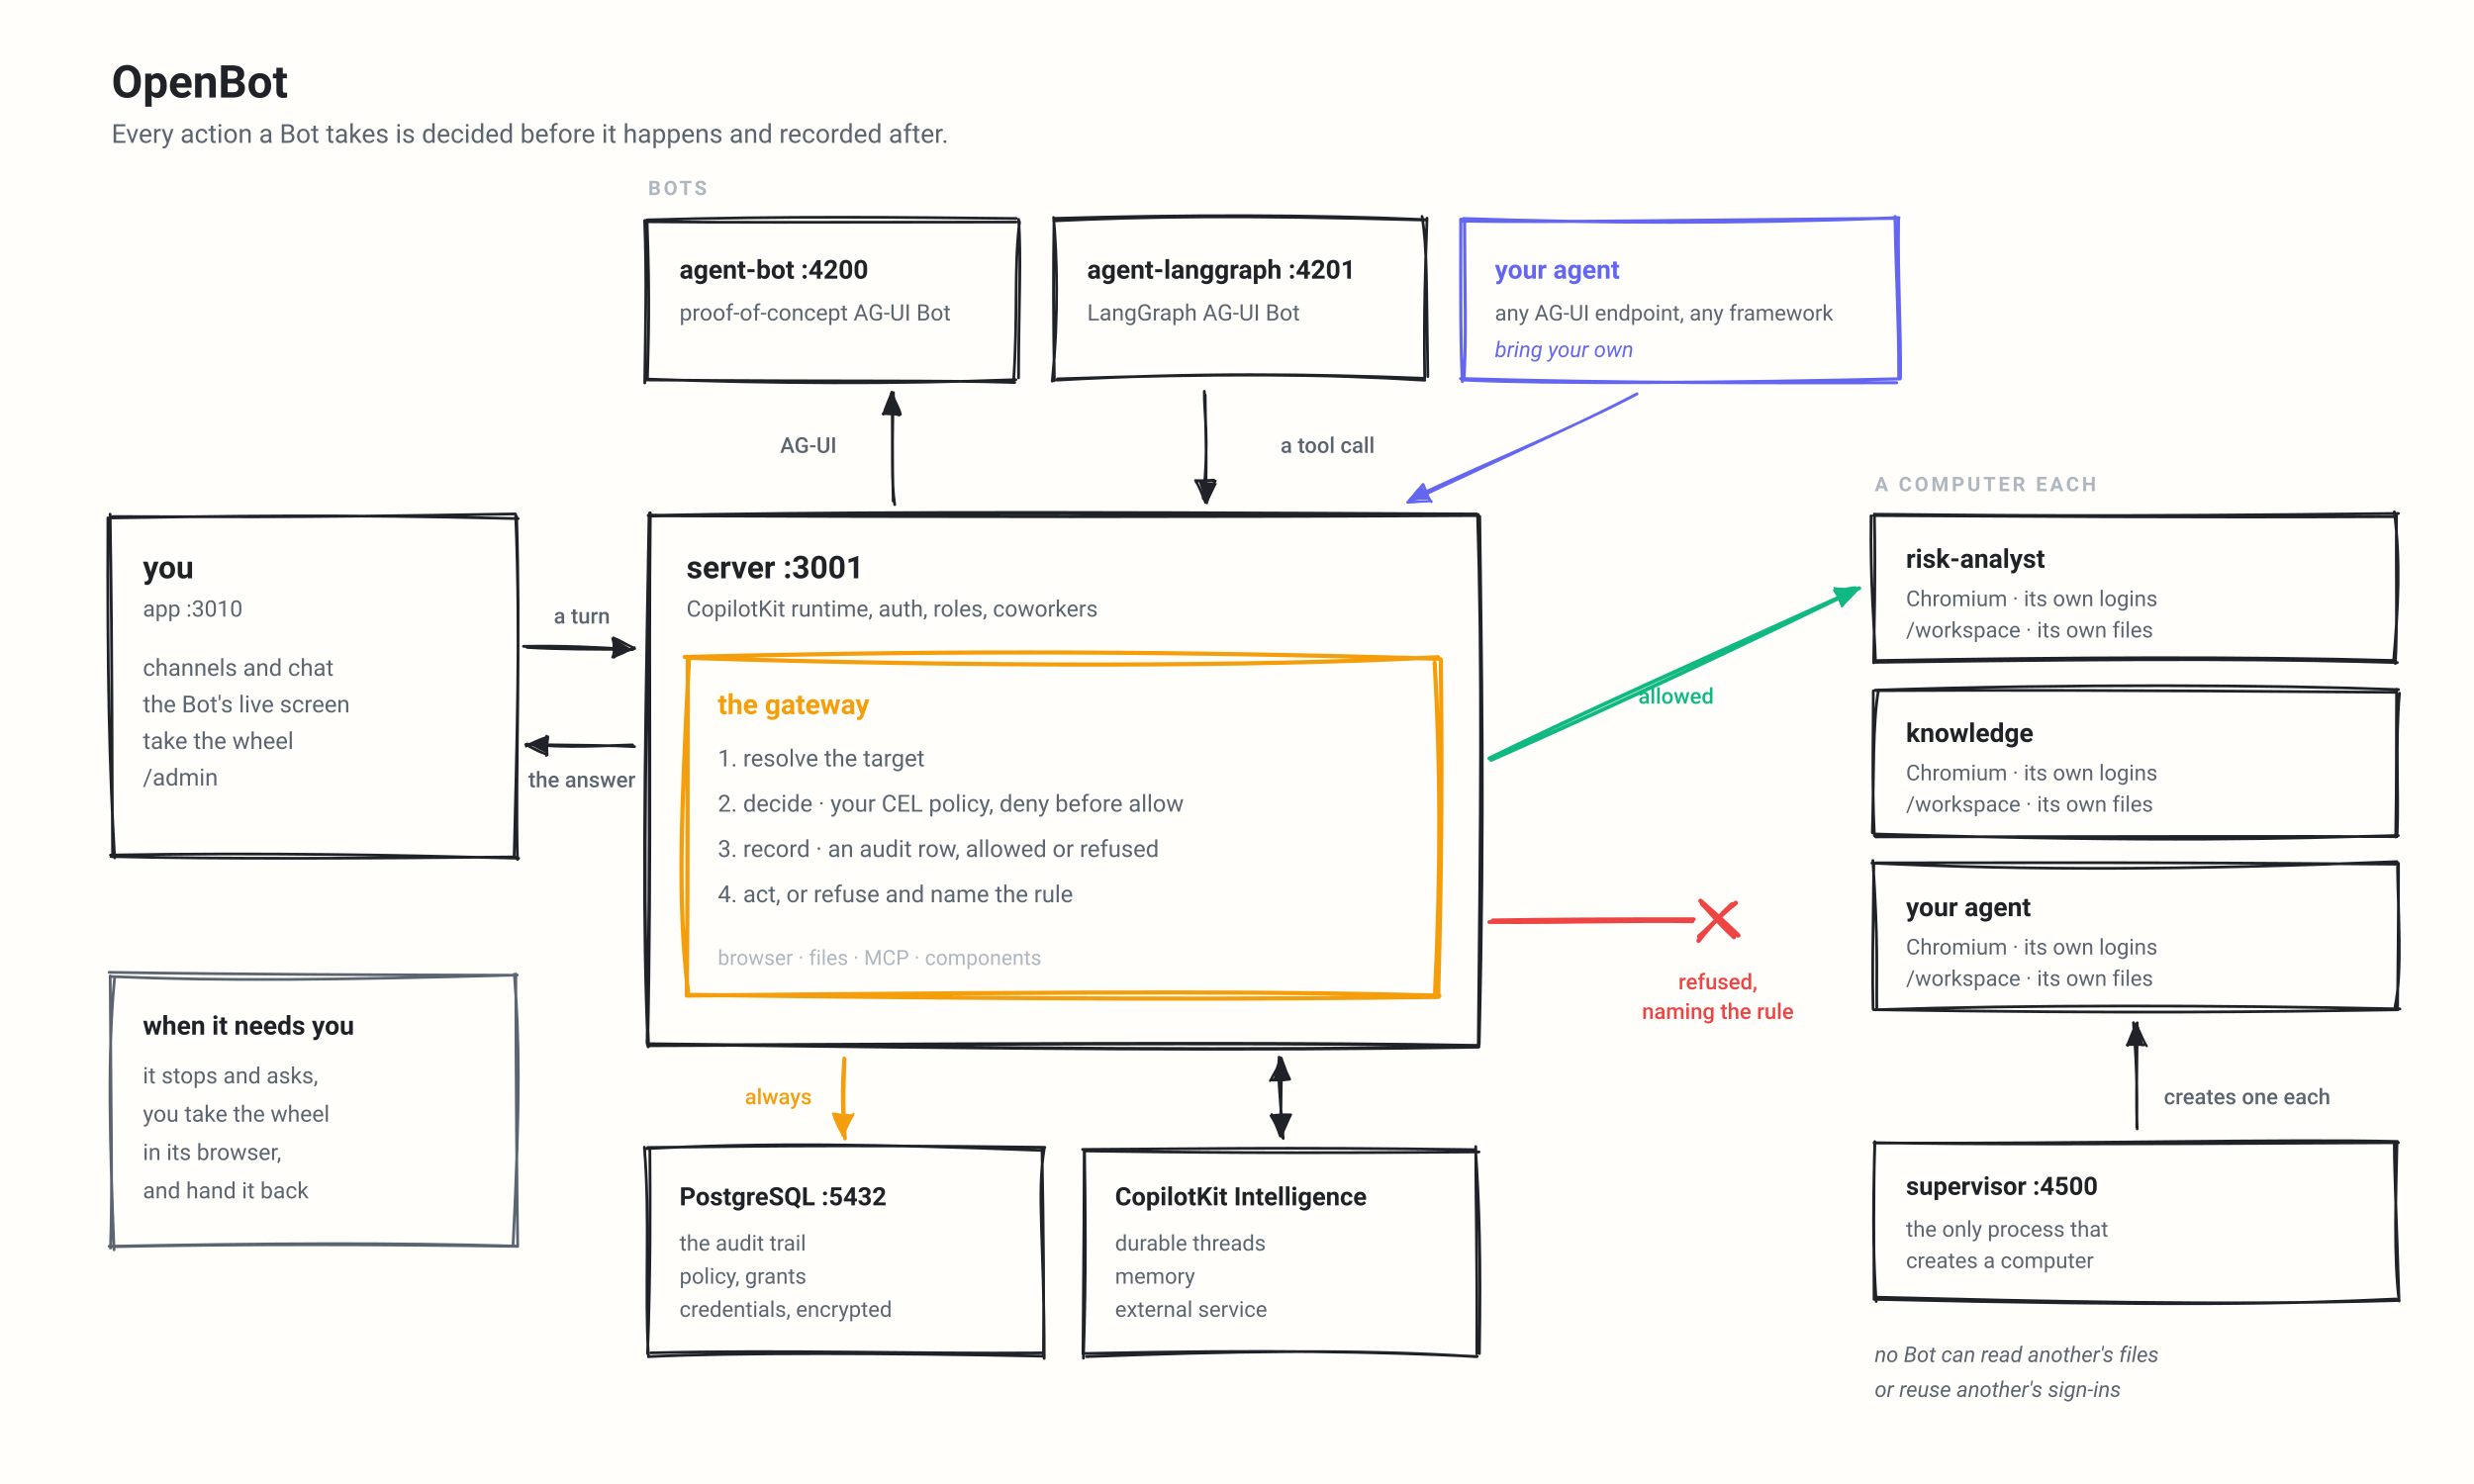
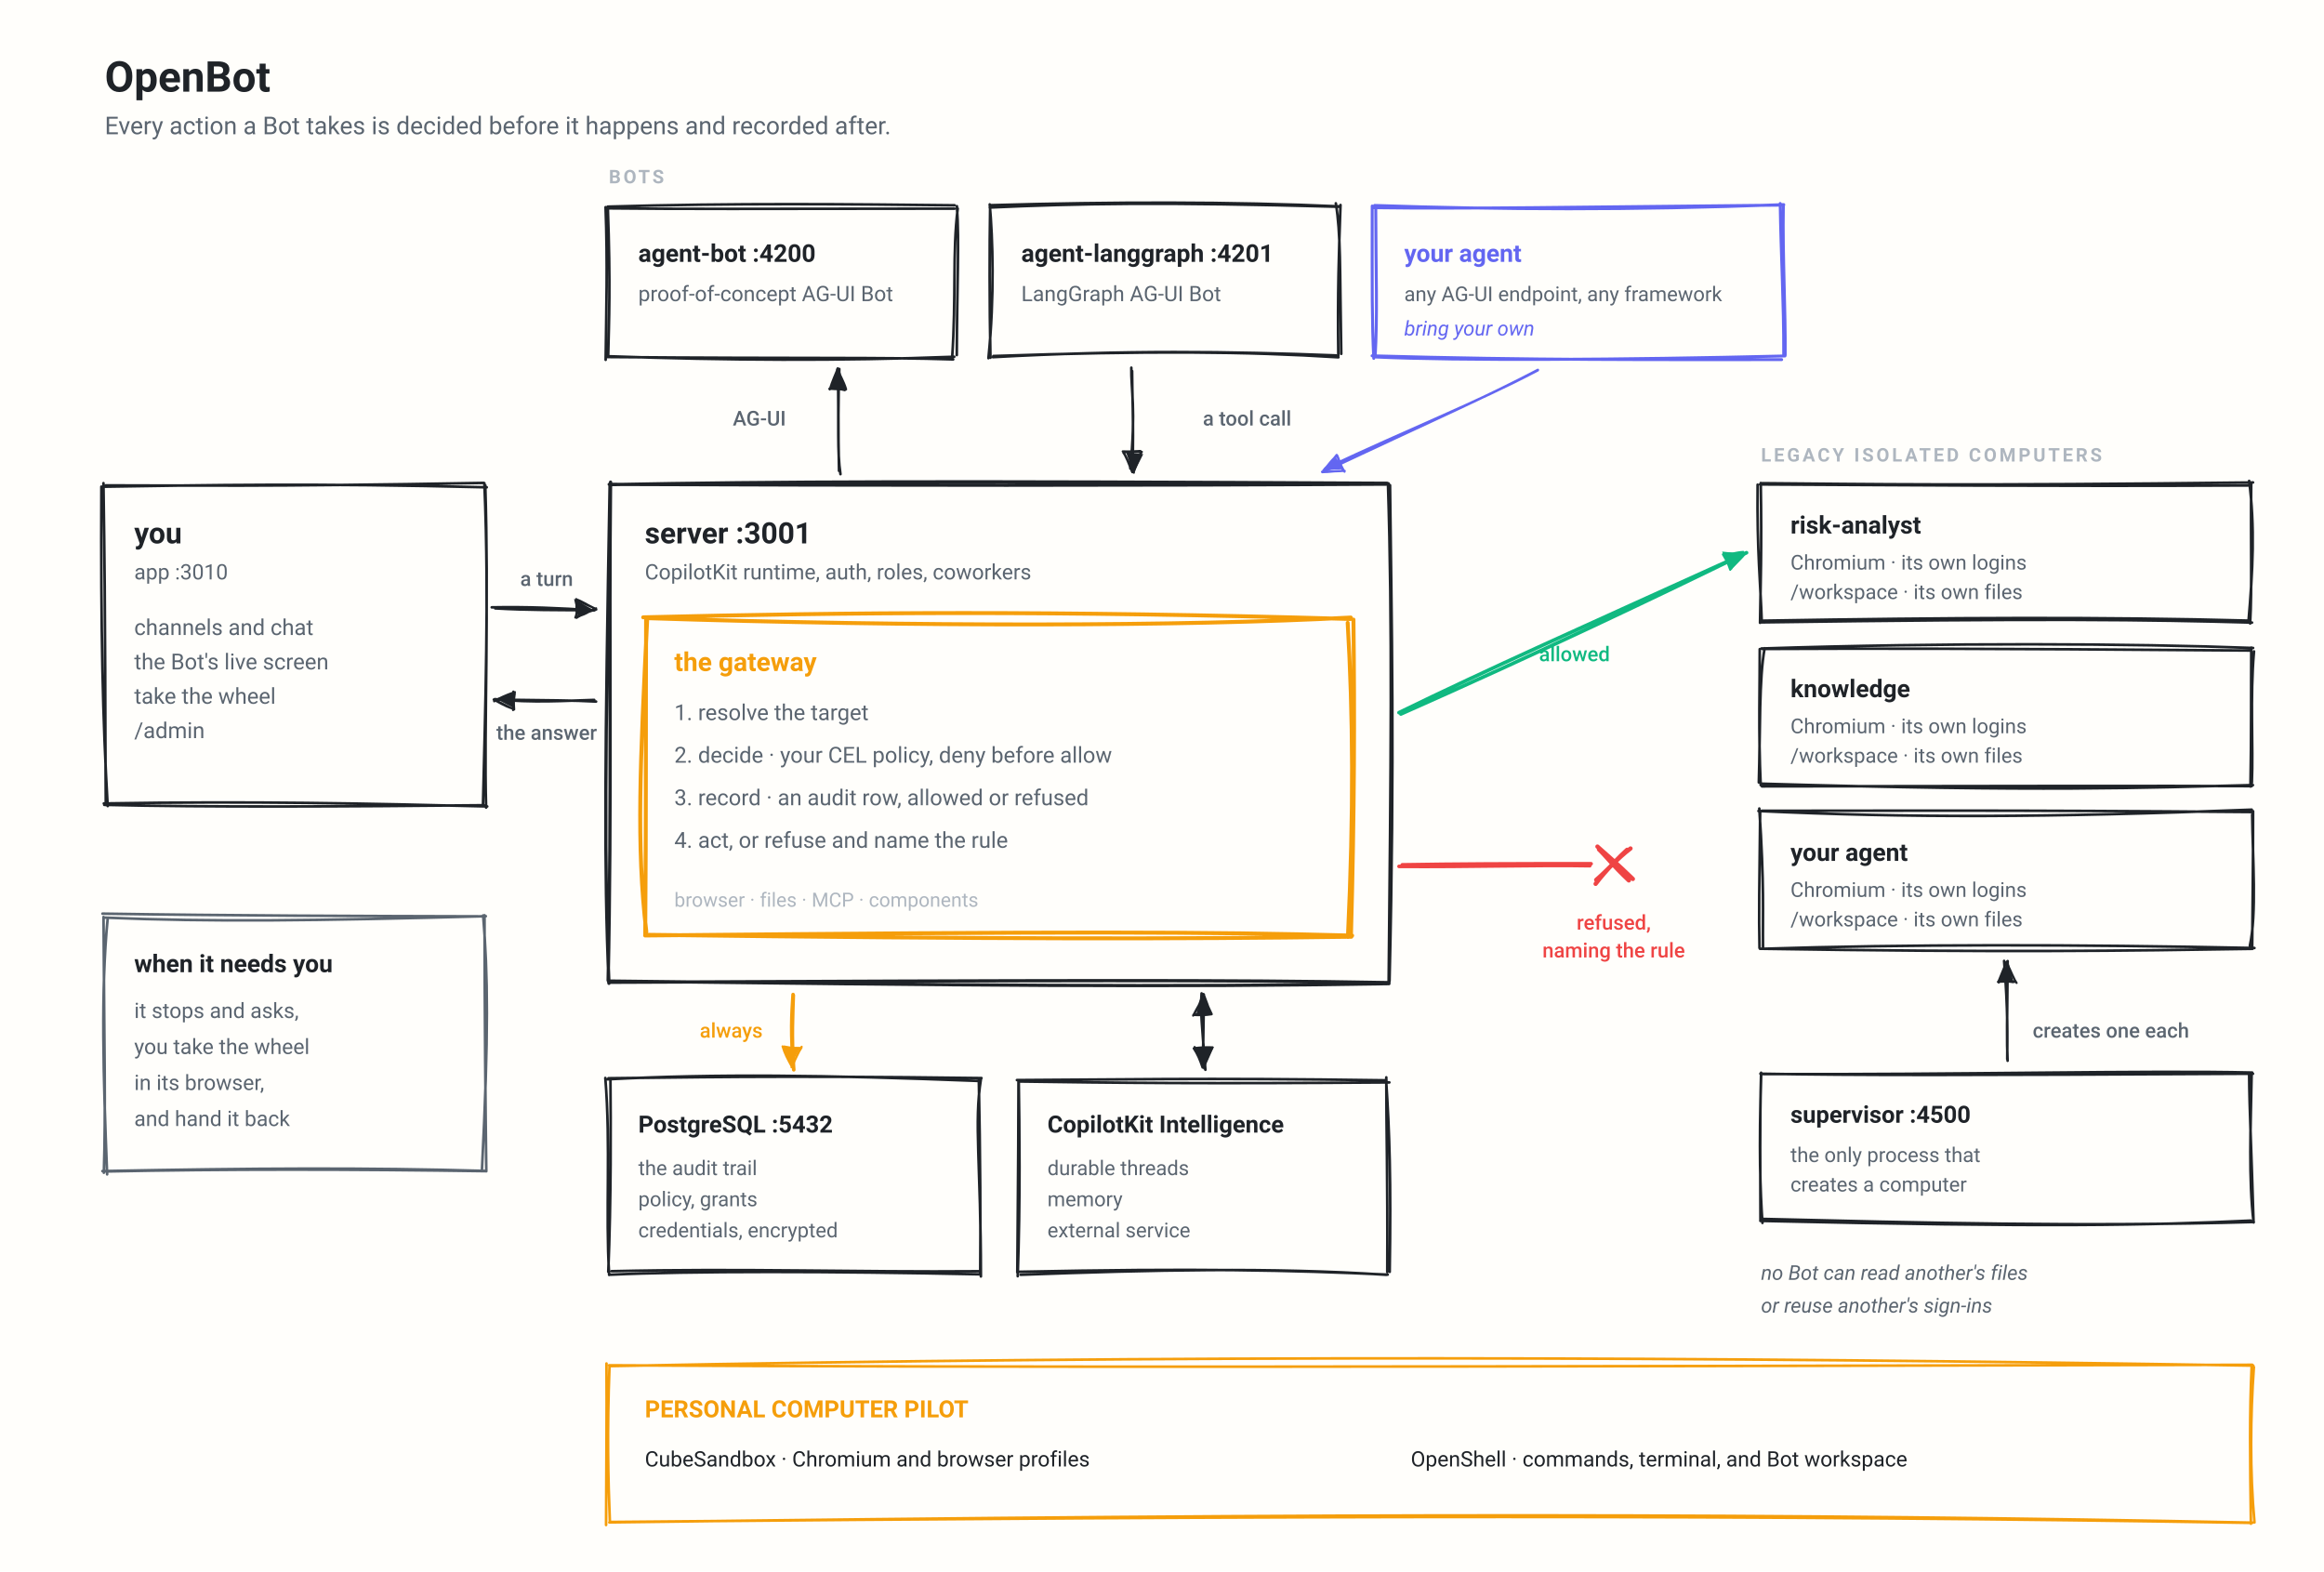
- <svg xmlns="http://www.w3.org/2000/svg" viewBox="0 0 1420 852" width="1420" height="852" role="img">
-   <rect width="1420" height="852" fill="#fffefb" />
+ <svg xmlns="http://www.w3.org/2000/svg" viewBox="0 0 1420 960" width="1420" height="960" role="img">
+   <rect width="1420" height="960" fill="#fffefb" />
  <text x="64" y="56" font-family="ui-sans-serif, -apple-system, &quot;Segoe UI&quot;, Roboto, &quot;Helvetica Neue&quot;, Arial, sans-serif" font-size="26" font-weight="700" fill="#1f2328" text-anchor="start">OpenBot</text>
  <text x="64" y="82" font-family="ui-sans-serif, -apple-system, &quot;Segoe UI&quot;, Roboto, &quot;Helvetica Neue&quot;, Arial, sans-serif" font-size="15" font-weight="400" fill="#5b6570" text-anchor="start">Every action a Bot takes is decided before it happens and recorded after.</text>
  <text x="372" y="112" font-family="ui-sans-serif, -apple-system, &quot;Segoe UI&quot;, Roboto, &quot;Helvetica Neue&quot;, Arial, sans-serif" font-size="11.5" font-weight="700" fill="#aeb6bf" text-anchor="start" letter-spacing="1.6">BOTS</text>
  <path d="M372.459 127.308 C414.776 127.759, 457.833 127.659, 583.253 127.486 M371.314 126.253 C447.726 123.952, 521.852 124.774, 583.301 125.438 M585.18 127.408 C581.847 154.688, 584.381 180.293, 581.723 219.523 M584.696 125.99 C586.201 148.555, 584.777 172.618, 584.612 216.954 M582.408 219.6 C539.665 218.165, 492.998 219.168, 370.501 218.146 M583.078 217.972 C513.37 220.622, 442.975 220.187, 372.597 217.689 M370.055 219.859 C370.41 190.429, 371.297 160.605, 370.005 126.592 M371.604 217.781 C372.11 196.383, 373.111 173.91, 371.39 126.774" fill="none" stroke="#1f2328" stroke-width="1.6" stroke-linecap="round" stroke-linejoin="round" />
  <text x="390" y="160" font-family="ui-sans-serif, -apple-system, &quot;Segoe UI&quot;, Roboto, &quot;Helvetica Neue&quot;, Arial, sans-serif" font-size="15" font-weight="650" fill="#1f2328" text-anchor="start">agent-bot :4200</text>
  <text x="390" y="184" font-family="ui-sans-serif, -apple-system, &quot;Segoe UI&quot;, Roboto, &quot;Helvetica Neue&quot;, Arial, sans-serif" font-size="13" font-weight="400" fill="#5b6570" text-anchor="start">proof-of-concept AG-UI Bot</text>
  <path d="M604.775 126.801 C658.569 124.359, 709.445 123.363, 818.891 126.358 M605.577 125.367 C679.366 123.25, 752.602 123.122, 818.68 126.114 M816.214 124.226 C819.302 143.22, 818.592 161.637, 819.527 216.19 M819.073 125.246 C818.107 152.739, 817.177 180.29, 817.73 217.344 M816.418 217.164 C751.831 214.654, 687.014 213.821, 606.693 218.223 M817.783 218.312 C761.132 214.755, 702.33 214.284, 606.957 217.525 M603.944 218.849 C607.774 180.817, 606.609 145.481, 604.742 124.888 M605.182 218.568 C604.532 185.138, 604.558 150.418, 604.979 127.026" fill="none" stroke="#1f2328" stroke-width="1.6" stroke-linecap="round" stroke-linejoin="round" />
  <text x="624" y="160" font-family="ui-sans-serif, -apple-system, &quot;Segoe UI&quot;, Roboto, &quot;Helvetica Neue&quot;, Arial, sans-serif" font-size="15" font-weight="650" fill="#1f2328" text-anchor="start">agent-langgraph :4201</text>
  <text x="624" y="184" font-family="ui-sans-serif, -apple-system, &quot;Segoe UI&quot;, Roboto, &quot;Helvetica Neue&quot;, Arial, sans-serif" font-size="13" font-weight="400" fill="#5b6570" text-anchor="start">LangGraph AG-UI Bot</text>
  <path d="M839.906 125.519 C917.269 128.1, 995.613 128.589, 1089.89 125.008 M839.221 126.903 C898.423 127.697, 957.675 126.537, 1089.867 125.323 M1087.726 124.33 C1088.194 156.991, 1089.996 184.306, 1089.874 216.835 M1089.658 125.969 C1089.12 156.892, 1091.049 189.556, 1090.784 217.05 M1088.611 219.723 C1012.727 219.721, 934.839 220.149, 838.354 217.387 M1090.652 217.49 C991.343 219.886, 890.466 220.45, 840.771 218.144 M839.382 218.97 C838.286 197.424, 838.387 177.494, 838.441 125.879 M840.237 218.084 C841.74 192.565, 840.685 167.963, 840.605 125.642" fill="none" stroke="#6366f1" stroke-width="1.8" stroke-linecap="round" stroke-linejoin="round" />
  <text x="858" y="160" font-family="ui-sans-serif, -apple-system, &quot;Segoe UI&quot;, Roboto, &quot;Helvetica Neue&quot;, Arial, sans-serif" font-size="15" font-weight="650" fill="#6366f1" text-anchor="start">your agent</text>
  <text x="858" y="184" font-family="ui-sans-serif, -apple-system, &quot;Segoe UI&quot;, Roboto, &quot;Helvetica Neue&quot;, Arial, sans-serif" font-size="12.5" font-weight="400" fill="#5b6570" text-anchor="start">any AG-UI endpoint, any framework</text>
  <text x="858" y="205" font-family="ui-sans-serif, -apple-system, &quot;Segoe UI&quot;, Roboto, &quot;Helvetica Neue&quot;, Arial, sans-serif" font-size="12.5" font-weight="400" fill="#6366f1" text-anchor="start" font-style="italic">bring your own</text>
  <path d="M63.298 297.379 C127.123 296.37, 191.551 295.131, 297.404 297.747 M64.666 296.566 C112.324 296.547, 160.372 297.472, 295.569 295.049 M295.945 295.212 C299.226 371.004, 295.585 443.025, 297.015 493.427 M296.53 296.524 C298.567 364.901, 296.521 432.804, 295.105 491.936 M297.697 492.735 C224.971 490.885, 153.533 489.401, 63.433 490.908 M295.602 491.99 C211.51 492.823, 126.369 493.289, 63.698 491.771 M65.799 492.517 C62.784 439.721, 61.525 387.807, 61.942 297.343 M64.639 491.875 C64.125 439.873, 64.666 388.663, 63.212 295.214" fill="none" stroke="#1f2328" stroke-width="1.6" stroke-linecap="round" stroke-linejoin="round" />
  <text x="82" y="332" font-family="ui-sans-serif, -apple-system, &quot;Segoe UI&quot;, Roboto, &quot;Helvetica Neue&quot;, Arial, sans-serif" font-size="18" font-weight="700" fill="#1f2328" text-anchor="start">you</text>
  <text x="82" y="354" font-family="ui-sans-serif, -apple-system, &quot;Segoe UI&quot;, Roboto, &quot;Helvetica Neue&quot;, Arial, sans-serif" font-size="13" font-weight="400" fill="#5b6570" text-anchor="start">app :3010</text>
  <text x="82" y="388" font-family="ui-sans-serif, -apple-system, &quot;Segoe UI&quot;, Roboto, &quot;Helvetica Neue&quot;, Arial, sans-serif" font-size="13.5" font-weight="400" fill="#5b6570" text-anchor="start">channels and chat</text>
  <text x="82" y="409" font-family="ui-sans-serif, -apple-system, &quot;Segoe UI&quot;, Roboto, &quot;Helvetica Neue&quot;, Arial, sans-serif" font-size="13.5" font-weight="400" fill="#5b6570" text-anchor="start">the Bot's live screen</text>
  <text x="82" y="430" font-family="ui-sans-serif, -apple-system, &quot;Segoe UI&quot;, Roboto, &quot;Helvetica Neue&quot;, Arial, sans-serif" font-size="13.5" font-weight="400" fill="#5b6570" text-anchor="start">take the wheel</text>
  <text x="82" y="451" font-family="ui-sans-serif, -apple-system, &quot;Segoe UI&quot;, Roboto, &quot;Helvetica Neue&quot;, Arial, sans-serif" font-size="13.5" font-weight="400" fill="#5b6570" text-anchor="start">/admin</text>
  <path d="M62.618 558.233 C140.549 559.474, 219.315 559.708, 294.366 559.89 M64.03 560.67 C128.766 563.401, 192.675 562.61, 296.849 559.797 M295.214 559.326 C298.099 595.183, 298.646 631.395, 294.505 714.323 M296.054 559.219 C296.111 618.911, 296.668 680.904, 297.139 715.631 M297.08 715.436 C224.63 713.31, 152.946 713.751, 62.575 715.523 M296.772 715.583 C216.573 714.389, 136.859 714.234, 64.773 715.767 M65.457 717.532 C63.099 657.93, 61.582 604.659, 65.744 561.775 M63.45 716.542 C64.656 678.279, 63.682 641.271, 63.249 560.292" fill="none" stroke="#5b6570" stroke-width="1.6" stroke-linecap="round" stroke-linejoin="round" />
  <text x="82" y="594" font-family="ui-sans-serif, -apple-system, &quot;Segoe UI&quot;, Roboto, &quot;Helvetica Neue&quot;, Arial, sans-serif" font-size="15" font-weight="650" fill="#1f2328" text-anchor="start">when it needs you</text>
  <text x="82" y="622" font-family="ui-sans-serif, -apple-system, &quot;Segoe UI&quot;, Roboto, &quot;Helvetica Neue&quot;, Arial, sans-serif" font-size="13" font-weight="400" fill="#5b6570" text-anchor="start">it stops and asks,</text>
  <text x="82" y="644" font-family="ui-sans-serif, -apple-system, &quot;Segoe UI&quot;, Roboto, &quot;Helvetica Neue&quot;, Arial, sans-serif" font-size="13" font-weight="400" fill="#5b6570" text-anchor="start">you take the wheel</text>
  <text x="82" y="666" font-family="ui-sans-serif, -apple-system, &quot;Segoe UI&quot;, Roboto, &quot;Helvetica Neue&quot;, Arial, sans-serif" font-size="13" font-weight="400" fill="#5b6570" text-anchor="start">in its browser,</text>
  <text x="82" y="688" font-family="ui-sans-serif, -apple-system, &quot;Segoe UI&quot;, Roboto, &quot;Helvetica Neue&quot;, Arial, sans-serif" font-size="13" font-weight="400" fill="#5b6570" text-anchor="start">and hand it back</text>
  <path d="M372.666 296.114 C472.135 294.19, 573.463 293.818, 847.536 295.282 M372.242 295.947 C534.935 296.615, 698.176 296.701, 848.25 295.81 M849.137 296.56 C850.056 378.356, 852.059 463.115, 848.826 599.328 M848.261 295.527 C851.032 381.47, 849.981 467.878, 848.684 600.34 M848.664 601.006 C715.902 603.305, 584.808 602.01, 372.817 599.429 M848.373 600.375 C749.185 598.589, 650.133 598.995, 371.913 600.183 M371.57 599.054 C373.88 492.79, 372.028 388.131, 373.064 294.576 M372.084 600.81 C369.066 529.712, 369.759 460.592, 372.727 295.705" fill="none" stroke="#1f2328" stroke-width="2" stroke-linecap="round" stroke-linejoin="round" />
  <text x="394" y="332" font-family="ui-sans-serif, -apple-system, &quot;Segoe UI&quot;, Roboto, &quot;Helvetica Neue&quot;, Arial, sans-serif" font-size="18" font-weight="700" fill="#1f2328" text-anchor="start">server :3001</text>
  <text x="394" y="354" font-family="ui-sans-serif, -apple-system, &quot;Segoe UI&quot;, Roboto, &quot;Helvetica Neue&quot;, Arial, sans-serif" font-size="13" font-weight="400" fill="#5b6570" text-anchor="start">CopilotKit runtime, auth, roles, coworkers</text>
  <path d="M392.995 377.179 C519.336 374.094, 643.5 372.982, 825.313 378.201 M394.647 377.676 C558.901 383.001, 724.277 382.766, 825.351 377.308 M823.457 380.547 C826.71 436.629, 827.253 494.809, 823.598 572.51 M826.984 378.566 C827.643 436.463, 827.588 494.995, 825.464 571.348 M825.71 572.346 C719.046 573.788, 612.091 573.859, 395.198 571.165 M826.188 571.632 C739.258 569.259, 651.788 569.13, 394.171 571.58 M394.911 569.247 C388.689 516.669, 391.217 465.314, 395.407 379.242 M394.24 571.586 C394.847 500.406, 394.544 428.899, 394.773 378.821" fill="none" stroke="#f59e0b" stroke-width="2.4" stroke-linecap="round" stroke-linejoin="round" />
  <text x="412" y="410" font-family="ui-sans-serif, -apple-system, &quot;Segoe UI&quot;, Roboto, &quot;Helvetica Neue&quot;, Arial, sans-serif" font-size="16" font-weight="700" fill="#f59e0b" text-anchor="start">the gateway</text>
  <text x="412" y="440" font-family="ui-sans-serif, -apple-system, &quot;Segoe UI&quot;, Roboto, &quot;Helvetica Neue&quot;, Arial, sans-serif" font-size="13.5" font-weight="400" fill="#5b6570" text-anchor="start">1.  resolve the target</text>
  <text x="412" y="466" font-family="ui-sans-serif, -apple-system, &quot;Segoe UI&quot;, Roboto, &quot;Helvetica Neue&quot;, Arial, sans-serif" font-size="13.5" font-weight="400" fill="#5b6570" text-anchor="start">2.  decide  ·  your CEL policy, deny before allow</text>
  <text x="412" y="492" font-family="ui-sans-serif, -apple-system, &quot;Segoe UI&quot;, Roboto, &quot;Helvetica Neue&quot;, Arial, sans-serif" font-size="13.5" font-weight="400" fill="#5b6570" text-anchor="start">3.  record  ·  an audit row, allowed or refused</text>
  <text x="412" y="518" font-family="ui-sans-serif, -apple-system, &quot;Segoe UI&quot;, Roboto, &quot;Helvetica Neue&quot;, Arial, sans-serif" font-size="13.5" font-weight="400" fill="#5b6570" text-anchor="start">4.  act, or refuse and name the rule</text>
  <text x="412" y="554" font-family="ui-sans-serif, -apple-system, &quot;Segoe UI&quot;, Roboto, &quot;Helvetica Neue&quot;, Arial, sans-serif" font-size="12" font-weight="400" fill="#aeb6bf" text-anchor="start">browser · files · MCP · components</text>
-   <text x="1076" y="282" font-family="ui-sans-serif, -apple-system, &quot;Segoe UI&quot;, Roboto, &quot;Helvetica Neue&quot;, Arial, sans-serif" font-size="11.5" font-weight="700" fill="#aeb6bf" text-anchor="start" letter-spacing="1.6">A COMPUTER EACH</text>
+   <text x="1076" y="282" font-family="ui-sans-serif, -apple-system, &quot;Segoe UI&quot;, Roboto, &quot;Helvetica Neue&quot;, Arial, sans-serif" font-size="11.5" font-weight="700" fill="#aeb6bf" text-anchor="start" letter-spacing="1.6">LEGACY ISOLATED COMPUTERS</text>
  <path d="M1076.763 295.232 C1140.317 295.761, 1202.844 296.835, 1376.637 294.774 M1075.407 295.99 C1161.641 296.389, 1246.864 297.226, 1375.172 296.616 M1374.263 293.828 C1377.874 321.874, 1376.554 348.479, 1373.84 379.854 M1375.528 295.832 C1375.132 328.574, 1376.084 359.577, 1374.867 380.933 M1374.518 379.209 C1285.534 376.82, 1190.836 377.327, 1077.075 379.237 M1376.021 380.401 C1312.647 378.627, 1248.662 377.819, 1075.793 380.269 M1076.472 379.818 C1075.826 358.205, 1073.45 336.891, 1073.924 296.15 M1075.405 380.533 C1075.717 357.427, 1076.542 335.367, 1075.857 295.111" fill="none" stroke="#1f2328" stroke-width="1.6" stroke-linecap="round" stroke-linejoin="round" />
  <text x="1094" y="326" font-family="ui-sans-serif, -apple-system, &quot;Segoe UI&quot;, Roboto, &quot;Helvetica Neue&quot;, Arial, sans-serif" font-size="15" font-weight="650" fill="#1f2328" text-anchor="start">risk-analyst</text>
  <text x="1094" y="348" font-family="ui-sans-serif, -apple-system, &quot;Segoe UI&quot;, Roboto, &quot;Helvetica Neue&quot;, Arial, sans-serif" font-size="12.5" font-weight="400" fill="#5b6570" text-anchor="start">Chromium · its own logins</text>
  <text x="1094" y="366" font-family="ui-sans-serif, -apple-system, &quot;Segoe UI&quot;, Roboto, &quot;Helvetica Neue&quot;, Arial, sans-serif" font-size="12.5" font-weight="400" fill="#5b6570" text-anchor="start">/workspace · its own files</text>
  <path d="M1076.883 396.513 C1140.348 396.245, 1202.038 396.093, 1375.539 397.481 M1076.24 396.233 C1188.403 392.577, 1302.942 393.128, 1376.68 395.909 M1377.225 398.007 C1374.754 426.075, 1376.883 456.166, 1375.92 478.307 M1375.565 395.67 C1375.371 422.038, 1375.645 449.677, 1375.057 480.57 M1376.576 479.685 C1311.647 481.285, 1247.368 483.897, 1076.375 478.825 M1375.831 480.326 C1315.246 480.087, 1253.294 480.231, 1076.57 480.468 M1074.663 478.062 C1075.614 445.956, 1074.764 414.868, 1078.223 396.063 M1075.828 479.732 C1074.315 447.446, 1075.323 415.782, 1075.223 396.621" fill="none" stroke="#1f2328" stroke-width="1.6" stroke-linecap="round" stroke-linejoin="round" />
  <text x="1094" y="426" font-family="ui-sans-serif, -apple-system, &quot;Segoe UI&quot;, Roboto, &quot;Helvetica Neue&quot;, Arial, sans-serif" font-size="15" font-weight="650" fill="#1f2328" text-anchor="start">knowledge</text>
  <text x="1094" y="448" font-family="ui-sans-serif, -apple-system, &quot;Segoe UI&quot;, Roboto, &quot;Helvetica Neue&quot;, Arial, sans-serif" font-size="12.5" font-weight="400" fill="#5b6570" text-anchor="start">Chromium · its own logins</text>
  <text x="1094" y="466" font-family="ui-sans-serif, -apple-system, &quot;Segoe UI&quot;, Roboto, &quot;Helvetica Neue&quot;, Arial, sans-serif" font-size="12.5" font-weight="400" fill="#5b6570" text-anchor="start">/workspace · its own files</text>
  <path d="M1074.44 495.524 C1164.467 499.764, 1252.122 499.594, 1375.836 494.7 M1076.513 495.394 C1151.903 495.391, 1226.585 494.864, 1376.338 496.16 M1376.11 497.68 C1376.42 524.439, 1378.941 558.637, 1374.685 577.905 M1376.666 495.651 C1376.729 528.994, 1376.234 559.998, 1376.118 579.303 M1377.503 579.234 C1268.277 576.984, 1163.984 576.9, 1076.245 579.724 M1376.292 579.737 C1300.1 580.963, 1222.024 582.025, 1075.367 579.682 M1077.231 578.596 C1076.964 558.201, 1078.149 541.462, 1074.961 494.006 M1075.078 579.21 C1074.618 559.591, 1074.973 539.596, 1075.498 495.419" fill="none" stroke="#1f2328" stroke-width="1.6" stroke-linecap="round" stroke-linejoin="round" />
  <text x="1094" y="526" font-family="ui-sans-serif, -apple-system, &quot;Segoe UI&quot;, Roboto, &quot;Helvetica Neue&quot;, Arial, sans-serif" font-size="15" font-weight="650" fill="#1f2328" text-anchor="start">your agent</text>
  <text x="1094" y="548" font-family="ui-sans-serif, -apple-system, &quot;Segoe UI&quot;, Roboto, &quot;Helvetica Neue&quot;, Arial, sans-serif" font-size="12.5" font-weight="400" fill="#5b6570" text-anchor="start">Chromium · its own logins</text>
  <text x="1094" y="566" font-family="ui-sans-serif, -apple-system, &quot;Segoe UI&quot;, Roboto, &quot;Helvetica Neue&quot;, Arial, sans-serif" font-size="12.5" font-weight="400" fill="#5b6570" text-anchor="start">/workspace · its own files</text>
  <path d="M1077.357 656.26 C1194.2 656.732, 1312.851 653.825, 1376.117 655.334 M1075.646 656.045 C1135.848 657.072, 1197.565 657.017, 1376.614 656.043 M1374.266 656.815 C1374.406 677.991, 1375.635 701.809, 1376.954 746.523 M1375.783 657.009 C1375.211 687.704, 1373.842 720.785, 1376.991 746.922 M1377.085 746.638 C1273.857 749.611, 1172.16 747.084, 1076.543 744.744 M1375.264 745.784 C1313.941 748.653, 1251.005 749.993, 1075.609 745.959 M1076.882 747.21 C1075.536 727.358, 1074.656 702.762, 1076.12 656.262 M1075.659 745.756 C1075.595 716.384, 1075.204 686.048, 1076.063 655.435" fill="none" stroke="#1f2328" stroke-width="1.6" stroke-linecap="round" stroke-linejoin="round" />
  <text x="1094" y="686" font-family="ui-sans-serif, -apple-system, &quot;Segoe UI&quot;, Roboto, &quot;Helvetica Neue&quot;, Arial, sans-serif" font-size="14.5" font-weight="650" fill="#1f2328" text-anchor="start">supervisor :4500</text>
  <text x="1094" y="710" font-family="ui-sans-serif, -apple-system, &quot;Segoe UI&quot;, Roboto, &quot;Helvetica Neue&quot;, Arial, sans-serif" font-size="12.5" font-weight="400" fill="#5b6570" text-anchor="start">the only process that</text>
  <text x="1094" y="728" font-family="ui-sans-serif, -apple-system, &quot;Segoe UI&quot;, Roboto, &quot;Helvetica Neue&quot;, Arial, sans-serif" font-size="12.5" font-weight="400" fill="#5b6570" text-anchor="start">creates a computer</text>
  <text x="1076" y="782" font-family="ui-sans-serif, -apple-system, &quot;Segoe UI&quot;, Roboto, &quot;Helvetica Neue&quot;, Arial, sans-serif" font-size="12.5" font-weight="400" fill="#5b6570" text-anchor="start" font-style="italic">no Bot can read another's files</text>
  <text x="1076" y="802" font-family="ui-sans-serif, -apple-system, &quot;Segoe UI&quot;, Roboto, &quot;Helvetica Neue&quot;, Arial, sans-serif" font-size="12.5" font-weight="400" fill="#5b6570" text-anchor="start" font-style="italic">or reuse another's sign-ins</text>
  <path d="M371.777 658.805 C417.776 658.412, 468.086 657.015, 599.706 658.702 M371.178 659.458 C437.218 655.987, 504.352 656.811, 597.435 660.44 M599.383 659.188 C595.049 686.356, 599.357 710.49, 599.345 779.911 M598.071 659.583 C598.962 704.304, 599.218 750.45, 598.925 777.935 M597.987 776.728 C525.136 777.36, 452.393 774.839, 373.678 776.7 M598.801 778.611 C509.31 776.733, 420.674 776.568, 372.965 778.843 M372.206 778.979 C369.89 740.844, 373.238 700.269, 369.86 658.632 M371.662 777.05 C373.478 732.186, 373.222 686.581, 372.991 659.236" fill="none" stroke="#1f2328" stroke-width="1.6" stroke-linecap="round" stroke-linejoin="round" />
  <text x="390" y="692" font-family="ui-sans-serif, -apple-system, &quot;Segoe UI&quot;, Roboto, &quot;Helvetica Neue&quot;, Arial, sans-serif" font-size="14.5" font-weight="650" fill="#1f2328" text-anchor="start">PostgreSQL :5432</text>
  <text x="390" y="718" font-family="ui-sans-serif, -apple-system, &quot;Segoe UI&quot;, Roboto, &quot;Helvetica Neue&quot;, Arial, sans-serif" font-size="12.5" font-weight="400" fill="#5b6570" text-anchor="start">the audit trail</text>
  <text x="390" y="737" font-family="ui-sans-serif, -apple-system, &quot;Segoe UI&quot;, Roboto, &quot;Helvetica Neue&quot;, Arial, sans-serif" font-size="12.5" font-weight="400" fill="#5b6570" text-anchor="start">policy, grants</text>
  <text x="390" y="756" font-family="ui-sans-serif, -apple-system, &quot;Segoe UI&quot;, Roboto, &quot;Helvetica Neue&quot;, Arial, sans-serif" font-size="12.5" font-weight="400" fill="#5b6570" text-anchor="start">credentials, encrypted</text>
  <path d="M622.343 660.782 C681.26 661.649, 737.215 662.231, 848.923 661.357 M621.351 659.925 C678.01 659.716, 733.794 658.42, 847.143 660.07 M847.04 658.259 C847.016 689.535, 847.91 717.477, 847.638 777.189 M846.909 659.477 C849.043 691.444, 850.012 721.216, 849.132 777.104 M847.16 778.905 C776.306 774.222, 704.583 775.916, 623.637 778.876 M847.915 778.799 C789.708 776.053, 730.565 774.786, 622.452 777.061 M621.837 779.758 C623.514 733.241, 622.894 687.844, 622.494 661.839 M621.592 777.431 C621.711 749.12, 622.179 722.136, 622.312 660.381" fill="none" stroke="#1f2328" stroke-width="1.6" stroke-linecap="round" stroke-linejoin="round" />
  <text x="640" y="692" font-family="ui-sans-serif, -apple-system, &quot;Segoe UI&quot;, Roboto, &quot;Helvetica Neue&quot;, Arial, sans-serif" font-size="14.5" font-weight="650" fill="#1f2328" text-anchor="start">CopilotKit Intelligence</text>
  <text x="640" y="718" font-family="ui-sans-serif, -apple-system, &quot;Segoe UI&quot;, Roboto, &quot;Helvetica Neue&quot;, Arial, sans-serif" font-size="12.5" font-weight="400" fill="#5b6570" text-anchor="start">durable threads</text>
  <text x="640" y="737" font-family="ui-sans-serif, -apple-system, &quot;Segoe UI&quot;, Roboto, &quot;Helvetica Neue&quot;, Arial, sans-serif" font-size="12.5" font-weight="400" fill="#5b6570" text-anchor="start">memory</text>
  <text x="640" y="756" font-family="ui-sans-serif, -apple-system, &quot;Segoe UI&quot;, Roboto, &quot;Helvetica Neue&quot;, Arial, sans-serif" font-size="12.5" font-weight="400" fill="#5b6570" text-anchor="start">external service</text>
  <path d="M300.459 371.081 C322.483 370.675, 341.703 371.491, 362.787 372.913 M302.562 371.709 C322.382 372.872, 340.89 372.709, 363.176 372.881" fill="none" stroke="#1f2328" stroke-width="1.6" stroke-linecap="round" stroke-linejoin="round" />
  <path d="M362.968 372.91 L353.066 376.355 L350.752 365.971" fill="#1f2328" stroke="none" stroke-width="0" stroke-linecap="round" stroke-linejoin="round" />
  <path d="M364.247 371.659 C360.726 372.497, 359.448 375.031, 352.689 376.691 M364.418 372.445 C361.357 373.162, 357.545 374.366, 352.177 377.479 M351.514 377.304 C352.726 374.793, 352.528 371.402, 352.102 366.022 M352.416 377.508 C352.497 374.745, 351.902 372.195, 352.452 367.064 M351.912 366.149 C355.565 367.27, 357.886 369.151, 363.576 371.841 M352.092 366.65 C356.511 368.738, 360.633 370.48, 363.95 371.938" fill="none" stroke="#1f2328" stroke-width="1.3" stroke-linecap="round" stroke-linejoin="round" />
  <text x="334" y="358" font-family="ui-sans-serif, -apple-system, &quot;Segoe UI&quot;, Roboto, &quot;Helvetica Neue&quot;, Arial, sans-serif" font-size="12.5" font-weight="500" fill="#5b6570" text-anchor="middle">a turn</text>
  <path d="M363.068 427.645 C345.603 428.088, 325.869 429.639, 302.33 427.178 M364.218 428.653 C350.267 427.862, 336.762 427.958, 301.75 427.45" fill="none" stroke="#1f2328" stroke-width="1.6" stroke-linecap="round" stroke-linejoin="round" />
  <path d="M302.923 426.868 L315.235 423.326 L314.041 432.665" fill="#1f2328" stroke="none" stroke-width="0" stroke-linecap="round" stroke-linejoin="round" />
  <path d="M301.93 428.52 C304.793 427.187, 308.452 425.188, 313.043 423.472 M302.124 428.234 C305.489 426.501, 308.553 424.911, 314.048 423.028 M314.608 422.877 C313.278 425.021, 313.373 429.174, 313.478 433.884 M313.647 422.508 C313.805 426.683, 313.93 430.649, 314.173 433.511 M314.09 433.467 C308.654 430.694, 304.914 428.921, 302.055 427.514 M314.135 433.163 C311.251 432.47, 308.928 431.515, 302.349 427.855" fill="none" stroke="#1f2328" stroke-width="1.3" stroke-linecap="round" stroke-linejoin="round" />
  <text x="334" y="452" font-family="ui-sans-serif, -apple-system, &quot;Segoe UI&quot;, Roboto, &quot;Helvetica Neue&quot;, Arial, sans-serif" font-size="12.5" font-weight="500" fill="#5b6570" text-anchor="middle">the answer</text>
  <path d="M513.536 289.712 C511.435 275.794, 512.654 260.667, 511.957 225.248 M512.65 287.68 C512.072 264.124, 512.188 240.904, 512.833 225.458" fill="none" stroke="#1f2328" stroke-width="1.6" stroke-linecap="round" stroke-linejoin="round" />
  <path d="M512.127 225.261 L516.472 239.158 L507.276 237.121" fill="#1f2328" stroke="none" stroke-width="0" stroke-linecap="round" stroke-linejoin="round" />
  <path d="M511.846 225.102 C513.551 228.908, 514.157 232.189, 516.502 238.244 M511.815 225.627 C513.445 229.825, 515.425 232.806, 516.886 237.458 M516.642 237.841 C513.437 237.793, 510.459 237.99, 507.008 237.313 M516.996 237.92 C514.665 237.534, 512.077 238.009, 506.709 237.538 M507.049 237.621 C508.444 233.505, 511.243 228.949, 511.463 225.608 M506.975 237.984 C508.344 233.28, 510.729 228.18, 511.645 225.767" fill="none" stroke="#1f2328" stroke-width="1.3" stroke-linecap="round" stroke-linejoin="round" />
  <text x="464" y="260" font-family="ui-sans-serif, -apple-system, &quot;Segoe UI&quot;, Roboto, &quot;Helvetica Neue&quot;, Arial, sans-serif" font-size="12.5" font-weight="500" fill="#5b6570" text-anchor="middle">AG-UI</text>
  <path d="M691.261 224.658 C690.997 237.77, 694.183 250.276, 690.65 286.236 M691.738 226.702 C691.691 240.556, 692.815 254.062, 691.981 288.381" fill="none" stroke="#1f2328" stroke-width="1.6" stroke-linecap="round" stroke-linejoin="round" />
  <path d="M692.642 289.267 L688.042 276.452 L698.539 277.457" fill="#1f2328" stroke="none" stroke-width="0" stroke-linecap="round" stroke-linejoin="round" />
  <path d="M692.822 288.815 C691.523 285.603, 689.439 282.064, 686.664 276.426 M691.717 288.258 C689.622 283.177, 687.933 278.581, 686.335 276.581 M686 275.779 C689.905 275.973, 694.397 275.664, 696.733 275.543 M686.939 276.24 C688.733 276.143, 691.448 276.177, 697.438 276.227 M696.858 275.57 C696.877 279.452, 695.28 280.883, 692.644 288.724 M697.688 276.071 C695.759 279.422, 693.983 282.384, 691.864 288.354" fill="none" stroke="#1f2328" stroke-width="1.3" stroke-linecap="round" stroke-linejoin="round" />
  <text x="762" y="260" font-family="ui-sans-serif, -apple-system, &quot;Segoe UI&quot;, Roboto, &quot;Helvetica Neue&quot;, Arial, sans-serif" font-size="12.5" font-weight="500" fill="#5b6570" text-anchor="middle">a tool call</text>
  <path d="M939.629 226.236 C901.206 246.445, 861.841 261.77, 809.788 286.265 M939.655 226.006 C908.73 242.253, 876.176 256.531, 808.156 288.461" fill="none" stroke="#6366f1" stroke-width="1.5" stroke-linecap="round" stroke-linejoin="round" />
  <path d="M808.051 287.461 L816.075 279.184 L821.15 286.649" fill="#6366f1" stroke="none" stroke-width="0" stroke-linecap="round" stroke-linejoin="round" />
  <path d="M808.613 287.361 C811.603 284.423, 813.837 280.408, 816.731 278.769 M808.348 288.104 C810.419 285.312, 813.426 282.211, 816.718 277.94 M817.037 278.208 C818.309 280.656, 818.392 283.006, 821.536 288.226 M816.85 278.011 C817.97 281.481, 819.416 285.015, 820.713 287.79 M821.641 287.69 C816.823 287.59, 811.576 288.571, 808.619 288.439 M821.071 287.671 C817.992 288.046, 814.807 287.921, 807.768 288.272" fill="none" stroke="#6366f1" stroke-width="1.3" stroke-linecap="round" stroke-linejoin="round" />
  <path d="M854.799 435.419 C909.661 408.647, 964.775 384.162, 1067.179 337.711 M855.936 436.272 C937.556 400.17, 1017.62 361.977, 1065.847 338.26" fill="none" stroke="#10b981" stroke-width="2.2" stroke-linecap="round" stroke-linejoin="round" />
  <path d="M1066.701 338.534 L1057.377 348.598 L1052.22 336.985" fill="#10b981" stroke="none" stroke-width="0" stroke-linecap="round" stroke-linejoin="round" />
  <path d="M1066.856 337.428 C1064.161 340.031, 1062.233 342.12, 1057.33 347.554 M1066.206 338.338 C1064.414 340.713, 1062.367 342.406, 1057.113 347.77 M1057.902 347.384 C1056.014 344.7, 1054.396 341.492, 1052.736 338.722 M1057.192 348.13 C1056.073 344.866, 1054.872 341.973, 1053.125 338.518 M1053.75 338.784 C1057.711 338.815, 1060.126 337.572, 1065.134 337.214 M1053.217 338.196 C1057.763 338.216, 1062.097 338.206, 1066.357 338.339" fill="none" stroke="#10b981" stroke-width="1.3" stroke-linecap="round" stroke-linejoin="round" />
  <text x="962" y="404" font-family="ui-sans-serif, -apple-system, &quot;Segoe UI&quot;, Roboto, &quot;Helvetica Neue&quot;, Arial, sans-serif" font-size="12.5" font-weight="500" fill="#10b981" text-anchor="middle">allowed</text>
  <path d="M854.81 529.363 C898.9 529.662, 939.514 528.35, 971.4 528.942 M856.782 528.412 C889.365 527.881, 922.048 527.723, 972.184 527.756" fill="none" stroke="#ef4444" stroke-width="2.2" stroke-linecap="round" stroke-linejoin="round" />
  <path d="M976.055 517.25 C980.719 521.492, 987.769 527.346, 997.703 537.032 M976.984 518.976 C981.155 522.966, 985.323 528.57, 995.243 537.936" fill="none" stroke="#ef4444" stroke-width="2.6" stroke-linecap="round" stroke-linejoin="round" />
  <path d="M994.175 519.23 C990.567 522.414, 981.136 531.819, 974.95 540.032 M996.259 518.42 C988.272 524.478, 981.814 532.086, 975.305 537.601" fill="none" stroke="#ef4444" stroke-width="2.6" stroke-linecap="round" stroke-linejoin="round" />
  <text x="986" y="568" font-family="ui-sans-serif, -apple-system, &quot;Segoe UI&quot;, Roboto, &quot;Helvetica Neue&quot;, Arial, sans-serif" font-size="12.5" font-weight="500" fill="#ef4444" text-anchor="middle">refused,</text>
  <text x="986" y="585" font-family="ui-sans-serif, -apple-system, &quot;Segoe UI&quot;, Roboto, &quot;Helvetica Neue&quot;, Arial, sans-serif" font-size="12.5" font-weight="500" fill="#ef4444" text-anchor="middle">naming the rule</text>
  <path d="M484.581 607.658 C483.801 619.416, 482.996 631.954, 485.004 653.636 M484.726 608.092 C484.374 620.297, 483.588 632.715, 484.867 651.955" fill="none" stroke="#f59e0b" stroke-width="2.2" stroke-linecap="round" stroke-linejoin="round" />
  <path d="M483.24 651.284 L478.926 639.404 L488.829 639.93" fill="#f59e0b" stroke="none" stroke-width="0" stroke-linecap="round" stroke-linejoin="round" />
  <path d="M483.634 651.429 C481.127 646.806, 479.487 643.836, 478.166 639.332 M483.992 651.954 C482.191 647.996, 480.414 644.409, 478.752 639.848 M479.146 639.42 C483.254 640.246, 486.222 640.648, 489.652 640.267 M478.636 640.21 C481.145 640.311, 482.934 640.213, 489.647 640.374 M489.827 639.561 C486.704 643.669, 485.947 648.401, 483.62 652.072 M489.66 640.204 C487.742 643.05, 486.627 646.078, 483.788 651.838" fill="none" stroke="#f59e0b" stroke-width="1.3" stroke-linecap="round" stroke-linejoin="round" />
  <text x="466" y="634" font-family="ui-sans-serif, -apple-system, &quot;Segoe UI&quot;, Roboto, &quot;Helvetica Neue&quot;, Arial, sans-serif" font-size="12.5" font-weight="500" fill="#f59e0b" text-anchor="end">always</text>
  <path d="M734.19 606.951 C733.395 617.579, 734.369 625.839, 736.522 653.615 M735.415 608.772 C735.683 623.727, 734.841 638.971, 735.209 651.306" fill="none" stroke="#1f2328" stroke-width="1.6" stroke-linecap="round" stroke-linejoin="round" />
  <path d="M736.126 652.256 L728.884 640.545 L741.685 639.703" fill="#1f2328" stroke="none" stroke-width="0" stroke-linecap="round" stroke-linejoin="round" />
  <path d="M735.803 652.888 C732.984 648.141, 731.838 644.138, 729.942 639.712 M734.731 652.314 C733.307 647.923, 731.561 643.753, 729.362 640.519 M730.321 640.384 C732.521 640.017, 736.012 639.764, 740.898 639.913 M729.981 640.274 C732.555 640.259, 735.536 640.017, 740.065 640.424 M740.483 640.469 C737.987 645.248, 735.624 649.069, 735.183 652.305 M740.575 640.539 C738.672 643.194, 737.906 646.204, 735.117 651.998" fill="none" stroke="#1f2328" stroke-width="1.3" stroke-linecap="round" stroke-linejoin="round" />
  <path d="M734.474 606.876 L739.771 619.266 L730.654 620.691" fill="#1f2328" stroke="none" stroke-width="0" stroke-linecap="round" stroke-linejoin="round" />
  <path d="M735.377 607.266 C737.242 612.318, 738.386 615.11, 739.761 619.406 M734.643 607.802 C737.037 612.051, 738.823 616.474, 740.373 619.6 M740.362 619.725 C736.288 620.409, 732.148 620.316, 729.11 620.155 M740.011 619.643 C736.244 619.825, 732.76 620.005, 729.407 619.737 M729.02 620.565 C731.285 615.865, 734.573 611.188, 735.705 607.645 M729.569 619.753 C732.294 615.444, 734.161 610.42, 734.653 607.852" fill="none" stroke="#1f2328" stroke-width="1.3" stroke-linecap="round" stroke-linejoin="round" />
  <path d="M1226.456 647.107 C1226.461 633.228, 1227.032 618.518, 1224.539 587.113 M1226.675 648.115 C1226.112 636.652, 1226.343 623.333, 1226.707 587.235" fill="none" stroke="#1f2328" stroke-width="1.6" stroke-linecap="round" stroke-linejoin="round" />
  <path d="M1227.074 587.444 L1230.501 600.728 L1220.898 599.301" fill="#1f2328" stroke="none" stroke-width="0" stroke-linecap="round" stroke-linejoin="round" />
  <path d="M1225.62 587.933 C1227.387 590.332, 1227.766 593.521, 1232.176 600.572 M1225.759 588.308 C1227.594 590.33, 1228.596 593.924, 1231.431 599.468 M1230.636 599.646 C1227.179 600.021, 1224.547 599.289, 1220.747 599.917 M1231.297 599.917 C1227.592 599.888, 1224.677 599.595, 1221.058 599.936 M1221.253 600.348 C1222.297 596.52, 1225.343 590.482, 1225.355 588.474 M1220.964 600.024 C1222.537 596.251, 1224.054 592.147, 1226.15 587.61" fill="none" stroke="#1f2328" stroke-width="1.3" stroke-linecap="round" stroke-linejoin="round" />
  <text x="1242" y="634" font-family="ui-sans-serif, -apple-system, &quot;Segoe UI&quot;, Roboto, &quot;Helvetica Neue&quot;, Arial, sans-serif" font-size="12.5" font-weight="500" fill="#5b6570" text-anchor="start">creates one each</text>
+   <path d="M372.566 834.703 C710.317 827.941, 1047.03 828.87, 1376.79 834.399 M372.184 834.191 C620.108 835.57, 869.107 835.143, 1376.204 833.879 M1377.154 835.311 C1375.011 865.353, 1374.668 899.267, 1377.525 930.183 M1375.816 834.536 C1374.431 863.098, 1374.793 891.35, 1375.338 930.992 M1375.718 930.475 C1080.853 925.495, 786.703 926.033, 372.898 929.919 M1376.459 930.335 C1099.721 924.689, 823.871 924.162, 372.309 930.186 M370.317 931.781 C370.417 899.187, 370.799 864.93, 370.565 833.088 M372.628 929.173 C371.591 903.953, 370.89 874.866, 372.409 835.077" fill="none" stroke="#f59e0b" stroke-width="1.6" stroke-linecap="round" stroke-linejoin="round" />
+   <text x="394" y="866" font-family="ui-sans-serif, -apple-system, &quot;Segoe UI&quot;, Roboto, &quot;Helvetica Neue&quot;, Arial, sans-serif" font-size="14.5" font-weight="650" fill="#f59e0b" text-anchor="start">PERSONAL COMPUTER PILOT</text>
+   <text x="394" y="896" font-family="ui-sans-serif, -apple-system, &quot;Segoe UI&quot;, Roboto, &quot;Helvetica Neue&quot;, Arial, sans-serif" font-size="13" font-weight="400" fill="#1f2328" text-anchor="start">CubeSandbox · Chromium and browser profiles</text>
+   <text x="862" y="896" font-family="ui-sans-serif, -apple-system, &quot;Segoe UI&quot;, Roboto, &quot;Helvetica Neue&quot;, Arial, sans-serif" font-size="13" font-weight="400" fill="#1f2328" text-anchor="start">OpenShell · commands, terminal, and Bot workspace</text>
</svg>
